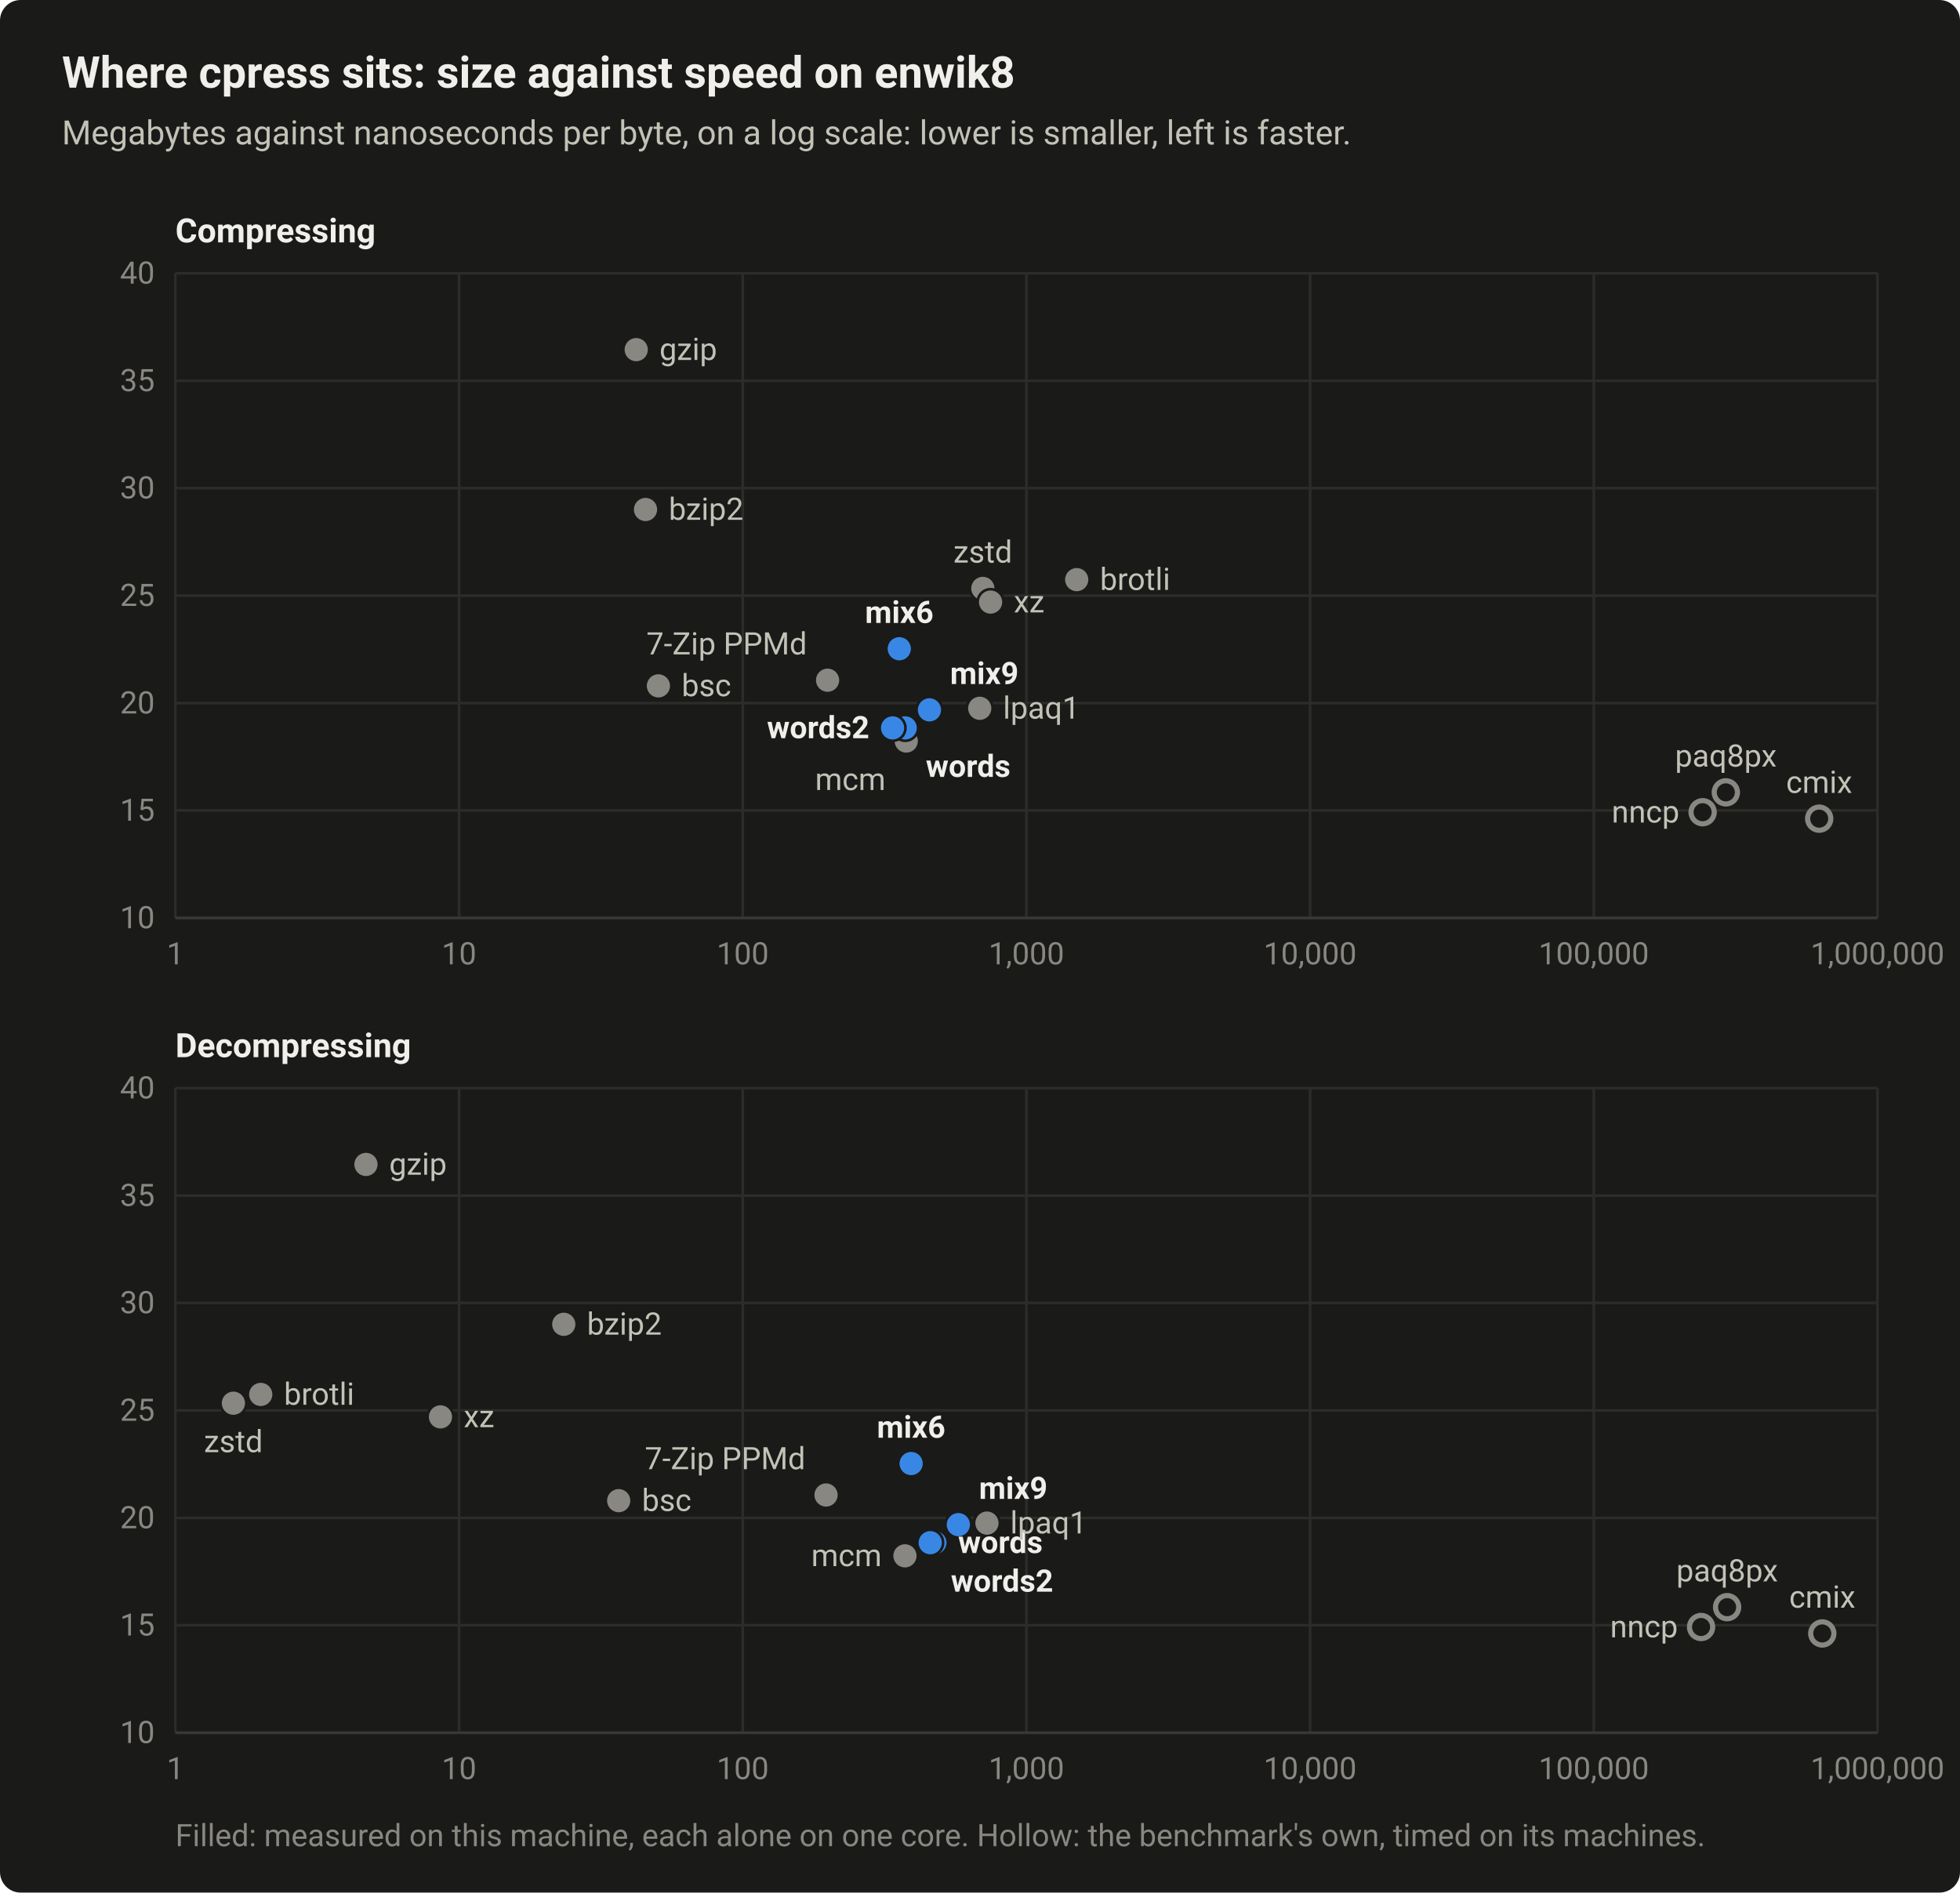
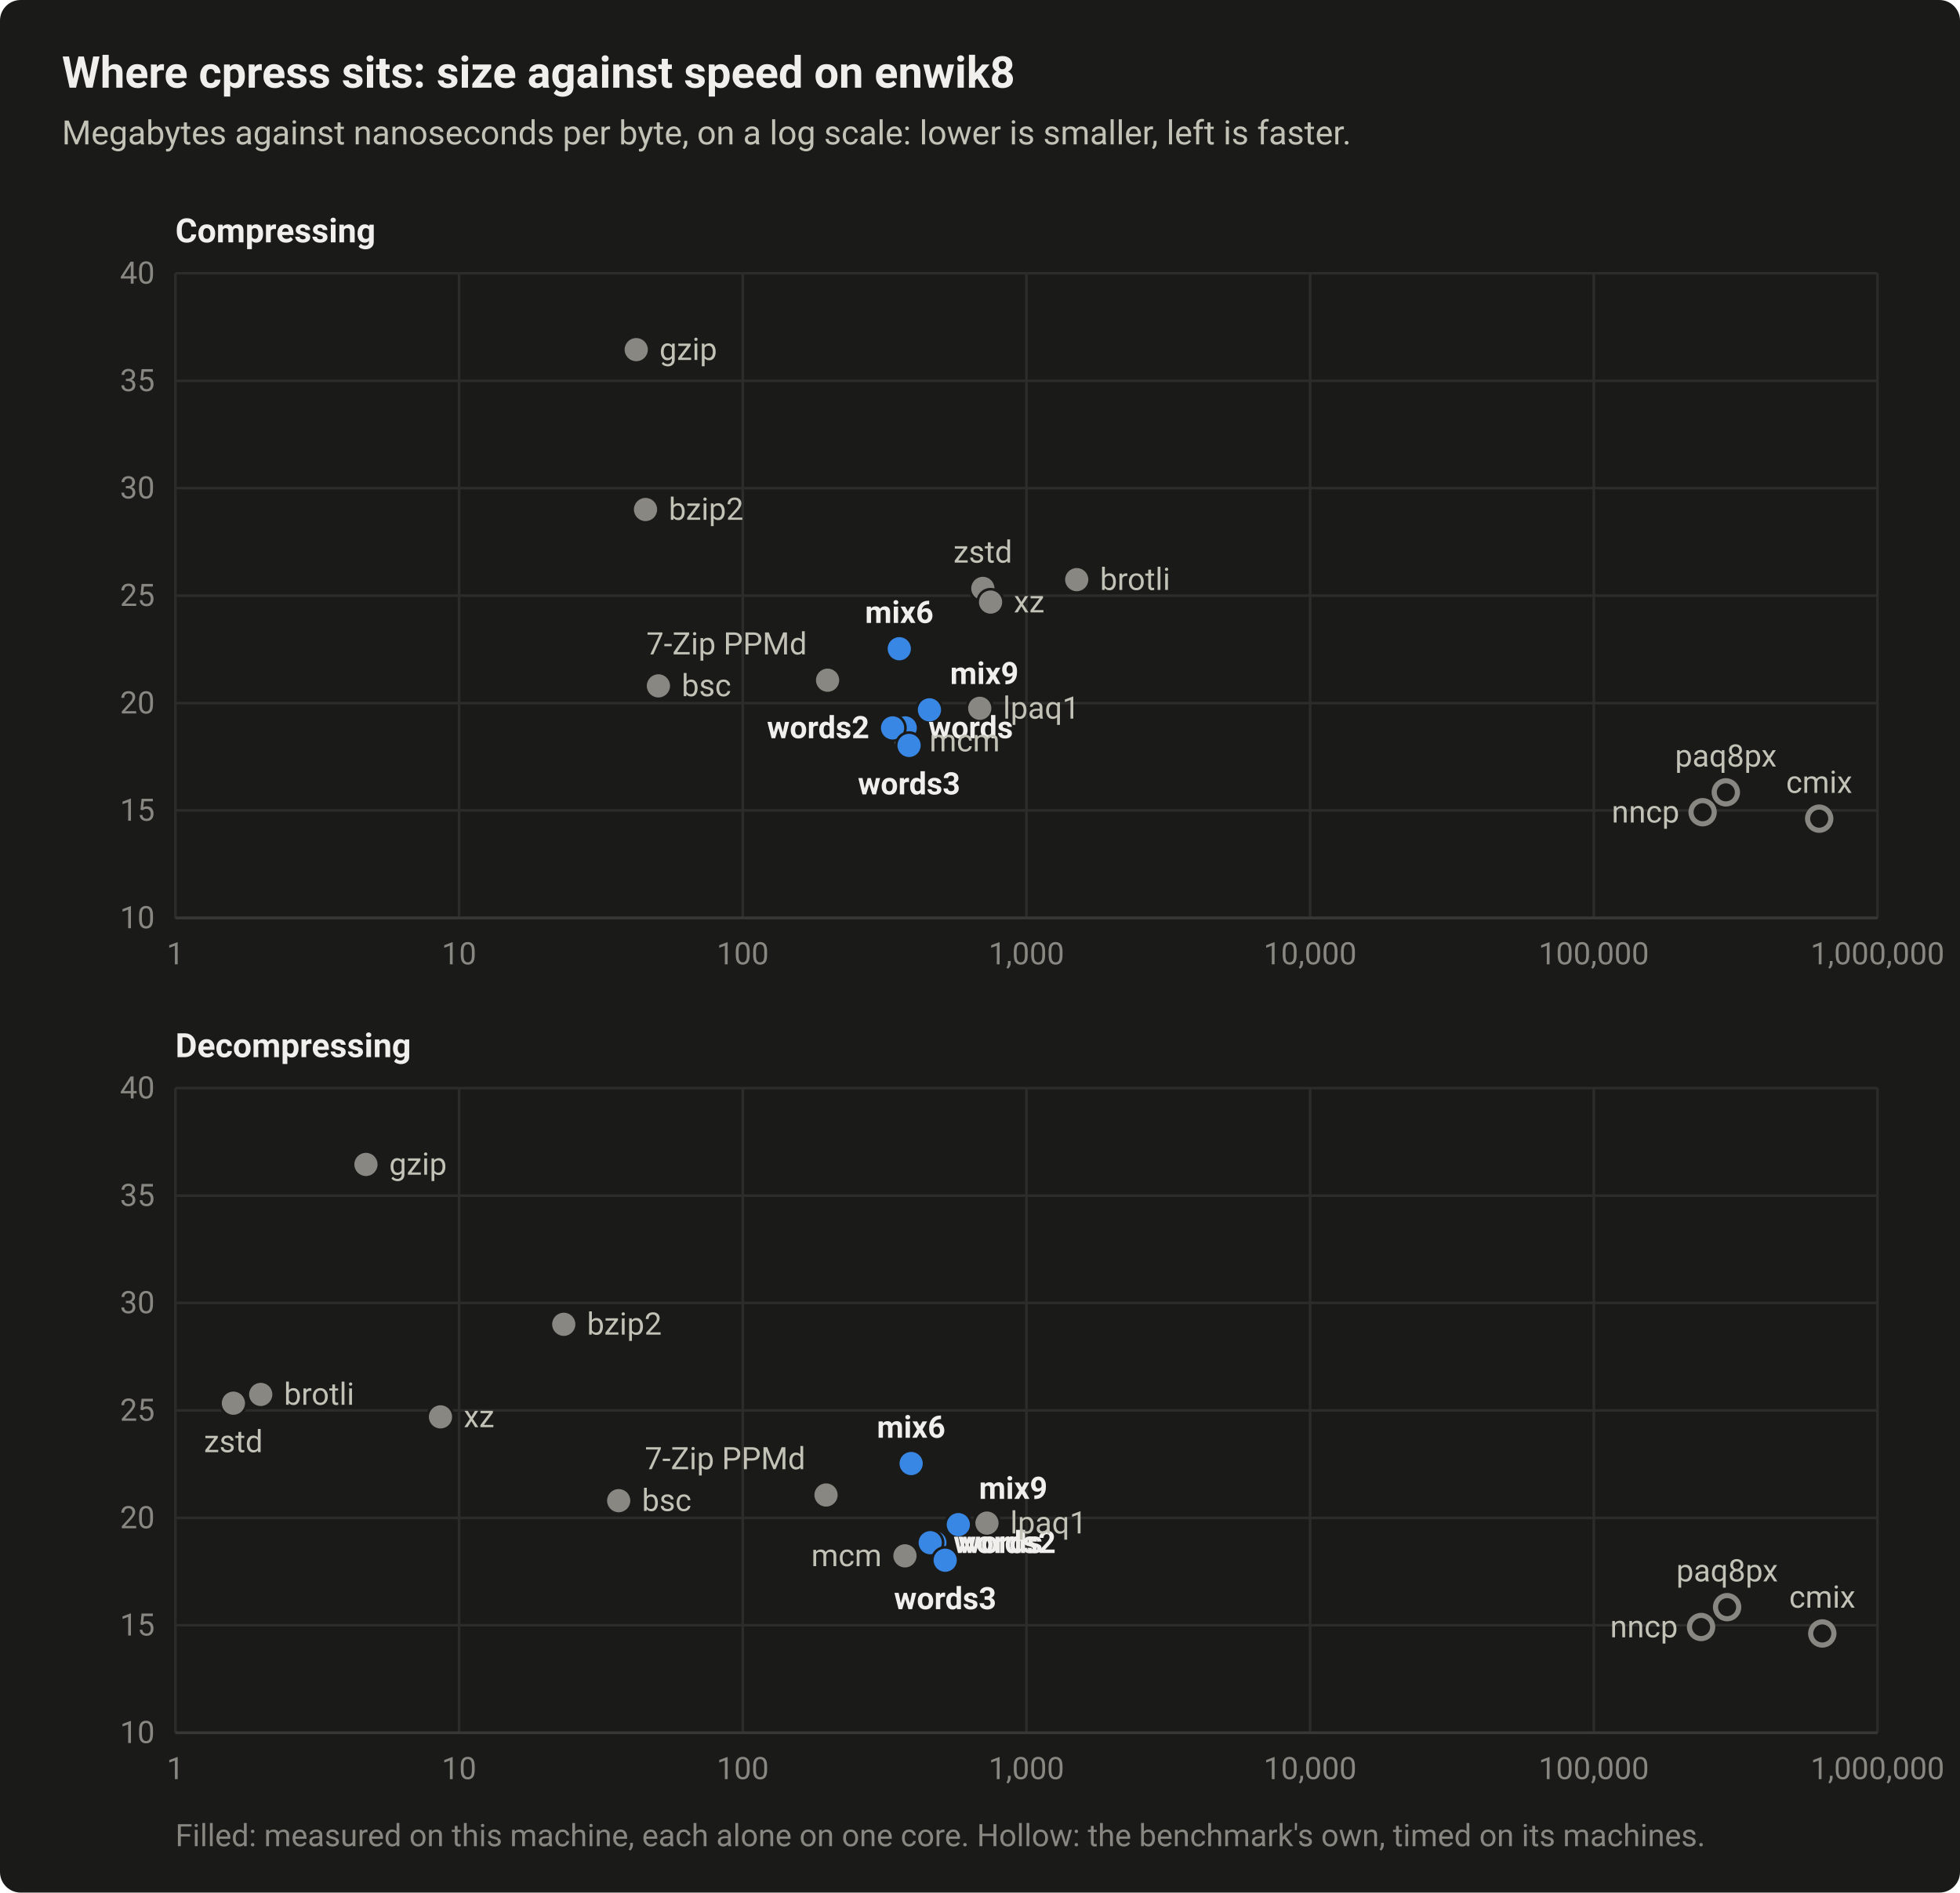
<svg xmlns="http://www.w3.org/2000/svg" width="760" height="734" viewBox="0 0 760 734" role="img" aria-labelledby="title desc">
  <style>text { font-family: system-ui, -apple-system, 'Segoe UI', Roboto, sans-serif; } .num { font-variant-numeric: tabular-nums; }</style>
  <rect width="760" height="734" rx="8" fill="#1a1a19" />
  <text x="24" y="34" font-size="17" fill="#f0efec" font-weight="600">Where cpress sits: size against speed on enwik8</text>
  <text x="24" y="56" font-size="13" fill="#c3c2b7">Megabytes against nanoseconds per byte, on a log scale: lower is smaller, left is faster.</text>
  <text x="68" y="94" font-size="13" fill="#f0efec" font-weight="600">Compressing</text>
  <line x1="68" y1="106" x2="68" y2="356" stroke="#2c2c2a" stroke-width="1" />
  <text x="68" y="374" font-size="12" fill="#898781" text-anchor="middle" class="num">1</text>
  <line x1="178" y1="106" x2="178" y2="356" stroke="#2c2c2a" stroke-width="1" />
  <text x="178" y="374" font-size="12" fill="#898781" text-anchor="middle" class="num">10</text>
  <line x1="288" y1="106" x2="288" y2="356" stroke="#2c2c2a" stroke-width="1" />
  <text x="288" y="374" font-size="12" fill="#898781" text-anchor="middle" class="num">100</text>
  <line x1="398" y1="106" x2="398" y2="356" stroke="#2c2c2a" stroke-width="1" />
  <text x="398" y="374" font-size="12" fill="#898781" text-anchor="middle" class="num">1,000</text>
  <line x1="508" y1="106" x2="508" y2="356" stroke="#2c2c2a" stroke-width="1" />
  <text x="508" y="374" font-size="12" fill="#898781" text-anchor="middle" class="num">10,000</text>
  <line x1="618" y1="106" x2="618" y2="356" stroke="#2c2c2a" stroke-width="1" />
  <text x="618" y="374" font-size="12" fill="#898781" text-anchor="middle" class="num">100,000</text>
  <line x1="728" y1="106" x2="728" y2="356" stroke="#2c2c2a" stroke-width="1" />
  <text x="728" y="374" font-size="12" fill="#898781" text-anchor="middle" class="num">1,000,000</text>
  <line x1="68" y1="356" x2="728" y2="356" stroke="#2c2c2a" stroke-width="1" />
  <text x="60" y="360" font-size="12" fill="#898781" text-anchor="end" class="num">10</text>
  <line x1="68" y1="314.3" x2="728" y2="314.3" stroke="#2c2c2a" stroke-width="1" />
  <text x="60" y="318.3" font-size="12" fill="#898781" text-anchor="end" class="num">15</text>
  <line x1="68" y1="272.7" x2="728" y2="272.7" stroke="#2c2c2a" stroke-width="1" />
  <text x="60" y="276.7" font-size="12" fill="#898781" text-anchor="end" class="num">20</text>
  <line x1="68" y1="231" x2="728" y2="231" stroke="#2c2c2a" stroke-width="1" />
  <text x="60" y="235" font-size="12" fill="#898781" text-anchor="end" class="num">25</text>
  <line x1="68" y1="189.3" x2="728" y2="189.3" stroke="#2c2c2a" stroke-width="1" />
  <text x="60" y="193.3" font-size="12" fill="#898781" text-anchor="end" class="num">30</text>
  <line x1="68" y1="147.7" x2="728" y2="147.7" stroke="#2c2c2a" stroke-width="1" />
  <text x="60" y="151.7" font-size="12" fill="#898781" text-anchor="end" class="num">35</text>
  <line x1="68" y1="106" x2="728" y2="106" stroke="#2c2c2a" stroke-width="1" />
  <text x="60" y="110" font-size="12" fill="#898781" text-anchor="end" class="num">40</text>
  <line x1="68" y1="356" x2="728" y2="356" stroke="#383835" stroke-width="1" />
  <circle cx="246.7" cy="135.6" r="5.5" fill="#1a1a19" />
  <circle cx="246.7" cy="135.6" r="4.5" fill="#898781" stroke="#898781" stroke-width="0" />
  <circle cx="250.3" cy="197.6" r="5.5" fill="#1a1a19" />
  <circle cx="250.3" cy="197.6" r="4.5" fill="#898781" stroke="#898781" stroke-width="0" />
  <circle cx="381.1" cy="228.2" r="5.5" fill="#1a1a19" />
  <circle cx="381.1" cy="228.2" r="4.5" fill="#898781" stroke="#898781" stroke-width="0" />
  <circle cx="384.1" cy="233.5" r="5.5" fill="#1a1a19" />
  <circle cx="384.1" cy="233.5" r="4.5" fill="#898781" stroke="#898781" stroke-width="0" />
  <circle cx="417.5" cy="224.8" r="5.5" fill="#1a1a19" />
  <circle cx="417.5" cy="224.8" r="4.5" fill="#898781" stroke="#898781" stroke-width="0" />
  <circle cx="320.9" cy="263.8" r="5.5" fill="#1a1a19" />
  <circle cx="320.9" cy="263.8" r="4.5" fill="#898781" stroke="#898781" stroke-width="0" />
  <circle cx="255.3" cy="266" r="5.5" fill="#1a1a19" />
  <circle cx="255.3" cy="266" r="4.5" fill="#898781" stroke="#898781" stroke-width="0" />
  <circle cx="379.9" cy="274.7" r="5.5" fill="#1a1a19" />
  <circle cx="379.9" cy="274.7" r="4.5" fill="#898781" stroke="#898781" stroke-width="0" />
  <circle cx="351.4" cy="287.4" r="5.5" fill="#1a1a19" />
  <circle cx="351.4" cy="287.4" r="4.5" fill="#898781" stroke="#898781" stroke-width="0" />
  <circle cx="669.2" cy="307.3" r="5.5" fill="#1a1a19" />
  <circle cx="669.2" cy="307.3" r="4.5" fill="#1a1a19" stroke="#898781" stroke-width="2" />
  <circle cx="660.2" cy="315" r="5.5" fill="#1a1a19" />
  <circle cx="660.2" cy="315" r="4.5" fill="#1a1a19" stroke="#898781" stroke-width="2" />
  <circle cx="705.4" cy="317.5" r="5.5" fill="#1a1a19" />
  <circle cx="705.4" cy="317.5" r="4.5" fill="#1a1a19" stroke="#898781" stroke-width="2" />
  <circle cx="348.7" cy="251.6" r="5.5" fill="#1a1a19" />
  <circle cx="348.7" cy="251.6" r="4.5" fill="#3987e5" stroke="#3987e5" stroke-width="0" />
  <circle cx="360.4" cy="275.3" r="5.5" fill="#1a1a19" />
  <circle cx="360.4" cy="275.3" r="4.5" fill="#3987e5" stroke="#3987e5" stroke-width="0" />
  <circle cx="351" cy="282.3" r="5.5" fill="#1a1a19" />
  <circle cx="351" cy="282.3" r="4.5" fill="#3987e5" stroke="#3987e5" stroke-width="0" />
  <circle cx="346.1" cy="282.3" r="5.5" fill="#1a1a19" />
  <circle cx="346.1" cy="282.3" r="4.5" fill="#3987e5" stroke="#3987e5" stroke-width="0" />
+   <circle cx="352.5" cy="289.1" r="5.5" fill="#1a1a19" />
+   <circle cx="352.5" cy="289.1" r="4.5" fill="#3987e5" stroke="#3987e5" stroke-width="0" />
+   <text x="352.5" y="308.1" font-size="12" fill="#f0efec" text-anchor="middle" font-weight="600">words3</text>
  <text x="337.1" y="286.3" font-size="12" fill="#f0efec" text-anchor="end" font-weight="600">words2</text>
-   <text x="359" y="301.3" font-size="12" fill="#f0efec" font-weight="600">words</text>
+   <text x="360" y="286.3" font-size="12" fill="#f0efec" font-weight="600">words</text>
  <text x="368.4" y="265.3" font-size="12" fill="#f0efec" font-weight="600">mix9</text>
  <text x="348.7" y="241.6" font-size="12" fill="#f0efec" text-anchor="middle" font-weight="600">mix6</text>
  <text x="705.4" y="307.5" font-size="12" fill="#c3c2b7" text-anchor="middle">cmix</text>
  <text x="651.2" y="319" font-size="12" fill="#c3c2b7" text-anchor="end">nncp</text>
  <text x="669.2" y="297.3" font-size="12" fill="#c3c2b7" text-anchor="middle">paq8px</text>
-   <text x="343.4" y="306.4" font-size="12" fill="#c3c2b7" text-anchor="end">mcm</text>
+   <text x="360.4" y="291.4" font-size="12" fill="#c3c2b7">mcm</text>
  <text x="388.9" y="278.7" font-size="12" fill="#c3c2b7">lpaq1</text>
  <text x="264.3" y="270" font-size="12" fill="#c3c2b7">bsc</text>
  <text x="312.9" y="253.8" font-size="12" fill="#c3c2b7" text-anchor="end">7-Zip PPMd</text>
  <text x="426.5" y="228.8" font-size="12" fill="#c3c2b7">brotli</text>
  <text x="393.1" y="237.5" font-size="12" fill="#c3c2b7">xz</text>
  <text x="381.1" y="218.2" font-size="12" fill="#c3c2b7" text-anchor="middle">zstd</text>
  <text x="259.3" y="201.6" font-size="12" fill="#c3c2b7">bzip2</text>
  <text x="255.7" y="139.6" font-size="12" fill="#c3c2b7">gzip</text>
  <text x="68" y="410" font-size="13" fill="#f0efec" font-weight="600">Decompressing</text>
  <line x1="68" y1="422" x2="68" y2="672" stroke="#2c2c2a" stroke-width="1" />
  <text x="68" y="690" font-size="12" fill="#898781" text-anchor="middle" class="num">1</text>
  <line x1="178" y1="422" x2="178" y2="672" stroke="#2c2c2a" stroke-width="1" />
  <text x="178" y="690" font-size="12" fill="#898781" text-anchor="middle" class="num">10</text>
  <line x1="288" y1="422" x2="288" y2="672" stroke="#2c2c2a" stroke-width="1" />
  <text x="288" y="690" font-size="12" fill="#898781" text-anchor="middle" class="num">100</text>
  <line x1="398" y1="422" x2="398" y2="672" stroke="#2c2c2a" stroke-width="1" />
  <text x="398" y="690" font-size="12" fill="#898781" text-anchor="middle" class="num">1,000</text>
  <line x1="508" y1="422" x2="508" y2="672" stroke="#2c2c2a" stroke-width="1" />
  <text x="508" y="690" font-size="12" fill="#898781" text-anchor="middle" class="num">10,000</text>
  <line x1="618" y1="422" x2="618" y2="672" stroke="#2c2c2a" stroke-width="1" />
  <text x="618" y="690" font-size="12" fill="#898781" text-anchor="middle" class="num">100,000</text>
  <line x1="728" y1="422" x2="728" y2="672" stroke="#2c2c2a" stroke-width="1" />
  <text x="728" y="690" font-size="12" fill="#898781" text-anchor="middle" class="num">1,000,000</text>
  <line x1="68" y1="672" x2="728" y2="672" stroke="#2c2c2a" stroke-width="1" />
  <text x="60" y="676" font-size="12" fill="#898781" text-anchor="end" class="num">10</text>
  <line x1="68" y1="630.3" x2="728" y2="630.3" stroke="#2c2c2a" stroke-width="1" />
  <text x="60" y="634.3" font-size="12" fill="#898781" text-anchor="end" class="num">15</text>
  <line x1="68" y1="588.7" x2="728" y2="588.7" stroke="#2c2c2a" stroke-width="1" />
  <text x="60" y="592.7" font-size="12" fill="#898781" text-anchor="end" class="num">20</text>
  <line x1="68" y1="547" x2="728" y2="547" stroke="#2c2c2a" stroke-width="1" />
  <text x="60" y="551" font-size="12" fill="#898781" text-anchor="end" class="num">25</text>
  <line x1="68" y1="505.3" x2="728" y2="505.3" stroke="#2c2c2a" stroke-width="1" />
  <text x="60" y="509.3" font-size="12" fill="#898781" text-anchor="end" class="num">30</text>
  <line x1="68" y1="463.7" x2="728" y2="463.7" stroke="#2c2c2a" stroke-width="1" />
  <text x="60" y="467.7" font-size="12" fill="#898781" text-anchor="end" class="num">35</text>
  <line x1="68" y1="422" x2="728" y2="422" stroke="#2c2c2a" stroke-width="1" />
  <text x="60" y="426" font-size="12" fill="#898781" text-anchor="end" class="num">40</text>
  <line x1="68" y1="672" x2="728" y2="672" stroke="#383835" stroke-width="1" />
  <circle cx="141.9" cy="451.6" r="5.5" fill="#1a1a19" />
  <circle cx="141.9" cy="451.6" r="4.5" fill="#898781" stroke="#898781" stroke-width="0" />
  <circle cx="218.6" cy="513.6" r="5.5" fill="#1a1a19" />
  <circle cx="218.6" cy="513.6" r="4.5" fill="#898781" stroke="#898781" stroke-width="0" />
  <circle cx="90.5" cy="544.2" r="5.5" fill="#1a1a19" />
  <circle cx="90.5" cy="544.2" r="4.5" fill="#898781" stroke="#898781" stroke-width="0" />
  <circle cx="170.8" cy="549.5" r="5.5" fill="#1a1a19" />
  <circle cx="170.8" cy="549.5" r="4.5" fill="#898781" stroke="#898781" stroke-width="0" />
  <circle cx="101.1" cy="540.8" r="5.5" fill="#1a1a19" />
  <circle cx="101.1" cy="540.8" r="4.5" fill="#898781" stroke="#898781" stroke-width="0" />
  <circle cx="320.3" cy="579.8" r="5.5" fill="#1a1a19" />
  <circle cx="320.3" cy="579.8" r="4.5" fill="#898781" stroke="#898781" stroke-width="0" />
  <circle cx="239.9" cy="582" r="5.5" fill="#1a1a19" />
  <circle cx="239.9" cy="582" r="4.5" fill="#898781" stroke="#898781" stroke-width="0" />
  <circle cx="382.7" cy="590.7" r="5.5" fill="#1a1a19" />
  <circle cx="382.7" cy="590.7" r="4.5" fill="#898781" stroke="#898781" stroke-width="0" />
  <circle cx="350.9" cy="603.4" r="5.5" fill="#1a1a19" />
  <circle cx="350.9" cy="603.4" r="4.5" fill="#898781" stroke="#898781" stroke-width="0" />
  <circle cx="669.7" cy="623.3" r="5.5" fill="#1a1a19" />
  <circle cx="669.7" cy="623.3" r="4.5" fill="#1a1a19" stroke="#898781" stroke-width="2" />
  <circle cx="659.6" cy="631" r="5.5" fill="#1a1a19" />
  <circle cx="659.6" cy="631" r="4.5" fill="#1a1a19" stroke="#898781" stroke-width="2" />
  <circle cx="706.6" cy="633.5" r="5.5" fill="#1a1a19" />
  <circle cx="706.6" cy="633.5" r="4.5" fill="#1a1a19" stroke="#898781" stroke-width="2" />
  <circle cx="353.3" cy="567.6" r="5.5" fill="#1a1a19" />
  <circle cx="353.3" cy="567.6" r="4.5" fill="#3987e5" stroke="#3987e5" stroke-width="0" />
  <circle cx="371.6" cy="591.3" r="5.5" fill="#1a1a19" />
  <circle cx="371.6" cy="591.3" r="4.5" fill="#3987e5" stroke="#3987e5" stroke-width="0" />
  <circle cx="362.5" cy="598.3" r="5.5" fill="#1a1a19" />
  <circle cx="362.5" cy="598.3" r="4.5" fill="#3987e5" stroke="#3987e5" stroke-width="0" />
  <circle cx="360.7" cy="598.3" r="5.5" fill="#1a1a19" />
  <circle cx="360.7" cy="598.3" r="4.5" fill="#3987e5" stroke="#3987e5" stroke-width="0" />
-   <text x="368.7" y="617.3" font-size="12" fill="#f0efec" font-weight="600">words2</text>
+   <circle cx="366.5" cy="605.1" r="5.5" fill="#1a1a19" />
+   <circle cx="366.5" cy="605.1" r="4.5" fill="#3987e5" stroke="#3987e5" stroke-width="0" />
+   <text x="366.5" y="624.1" font-size="12" fill="#f0efec" text-anchor="middle" font-weight="600">words3</text>
+   <text x="369.7" y="602.3" font-size="12" fill="#f0efec" font-weight="600">words2</text>
  <text x="371.5" y="602.3" font-size="12" fill="#f0efec" font-weight="600">words</text>
  <text x="379.6" y="581.3" font-size="12" fill="#f0efec" font-weight="600">mix9</text>
  <text x="353.3" y="557.6" font-size="12" fill="#f0efec" text-anchor="middle" font-weight="600">mix6</text>
  <text x="706.6" y="623.5" font-size="12" fill="#c3c2b7" text-anchor="middle">cmix</text>
  <text x="650.6" y="635" font-size="12" fill="#c3c2b7" text-anchor="end">nncp</text>
  <text x="669.7" y="613.3" font-size="12" fill="#c3c2b7" text-anchor="middle">paq8px</text>
  <text x="341.9" y="607.4" font-size="12" fill="#c3c2b7" text-anchor="end">mcm</text>
  <text x="391.7" y="594.7" font-size="12" fill="#c3c2b7">lpaq1</text>
  <text x="248.9" y="586" font-size="12" fill="#c3c2b7">bsc</text>
  <text x="312.3" y="569.8" font-size="12" fill="#c3c2b7" text-anchor="end">7-Zip PPMd</text>
  <text x="110.1" y="544.8" font-size="12" fill="#c3c2b7">brotli</text>
  <text x="179.8" y="553.5" font-size="12" fill="#c3c2b7">xz</text>
  <text x="90.5" y="563.2" font-size="12" fill="#c3c2b7" text-anchor="middle">zstd</text>
  <text x="227.6" y="517.6" font-size="12" fill="#c3c2b7">bzip2</text>
  <text x="150.9" y="455.6" font-size="12" fill="#c3c2b7">gzip</text>
  <text x="68" y="716" font-size="12" fill="#898781">Filled: measured on this machine, each alone on one core. Hollow: the benchmark's own, timed on its machines.</text>
</svg>
